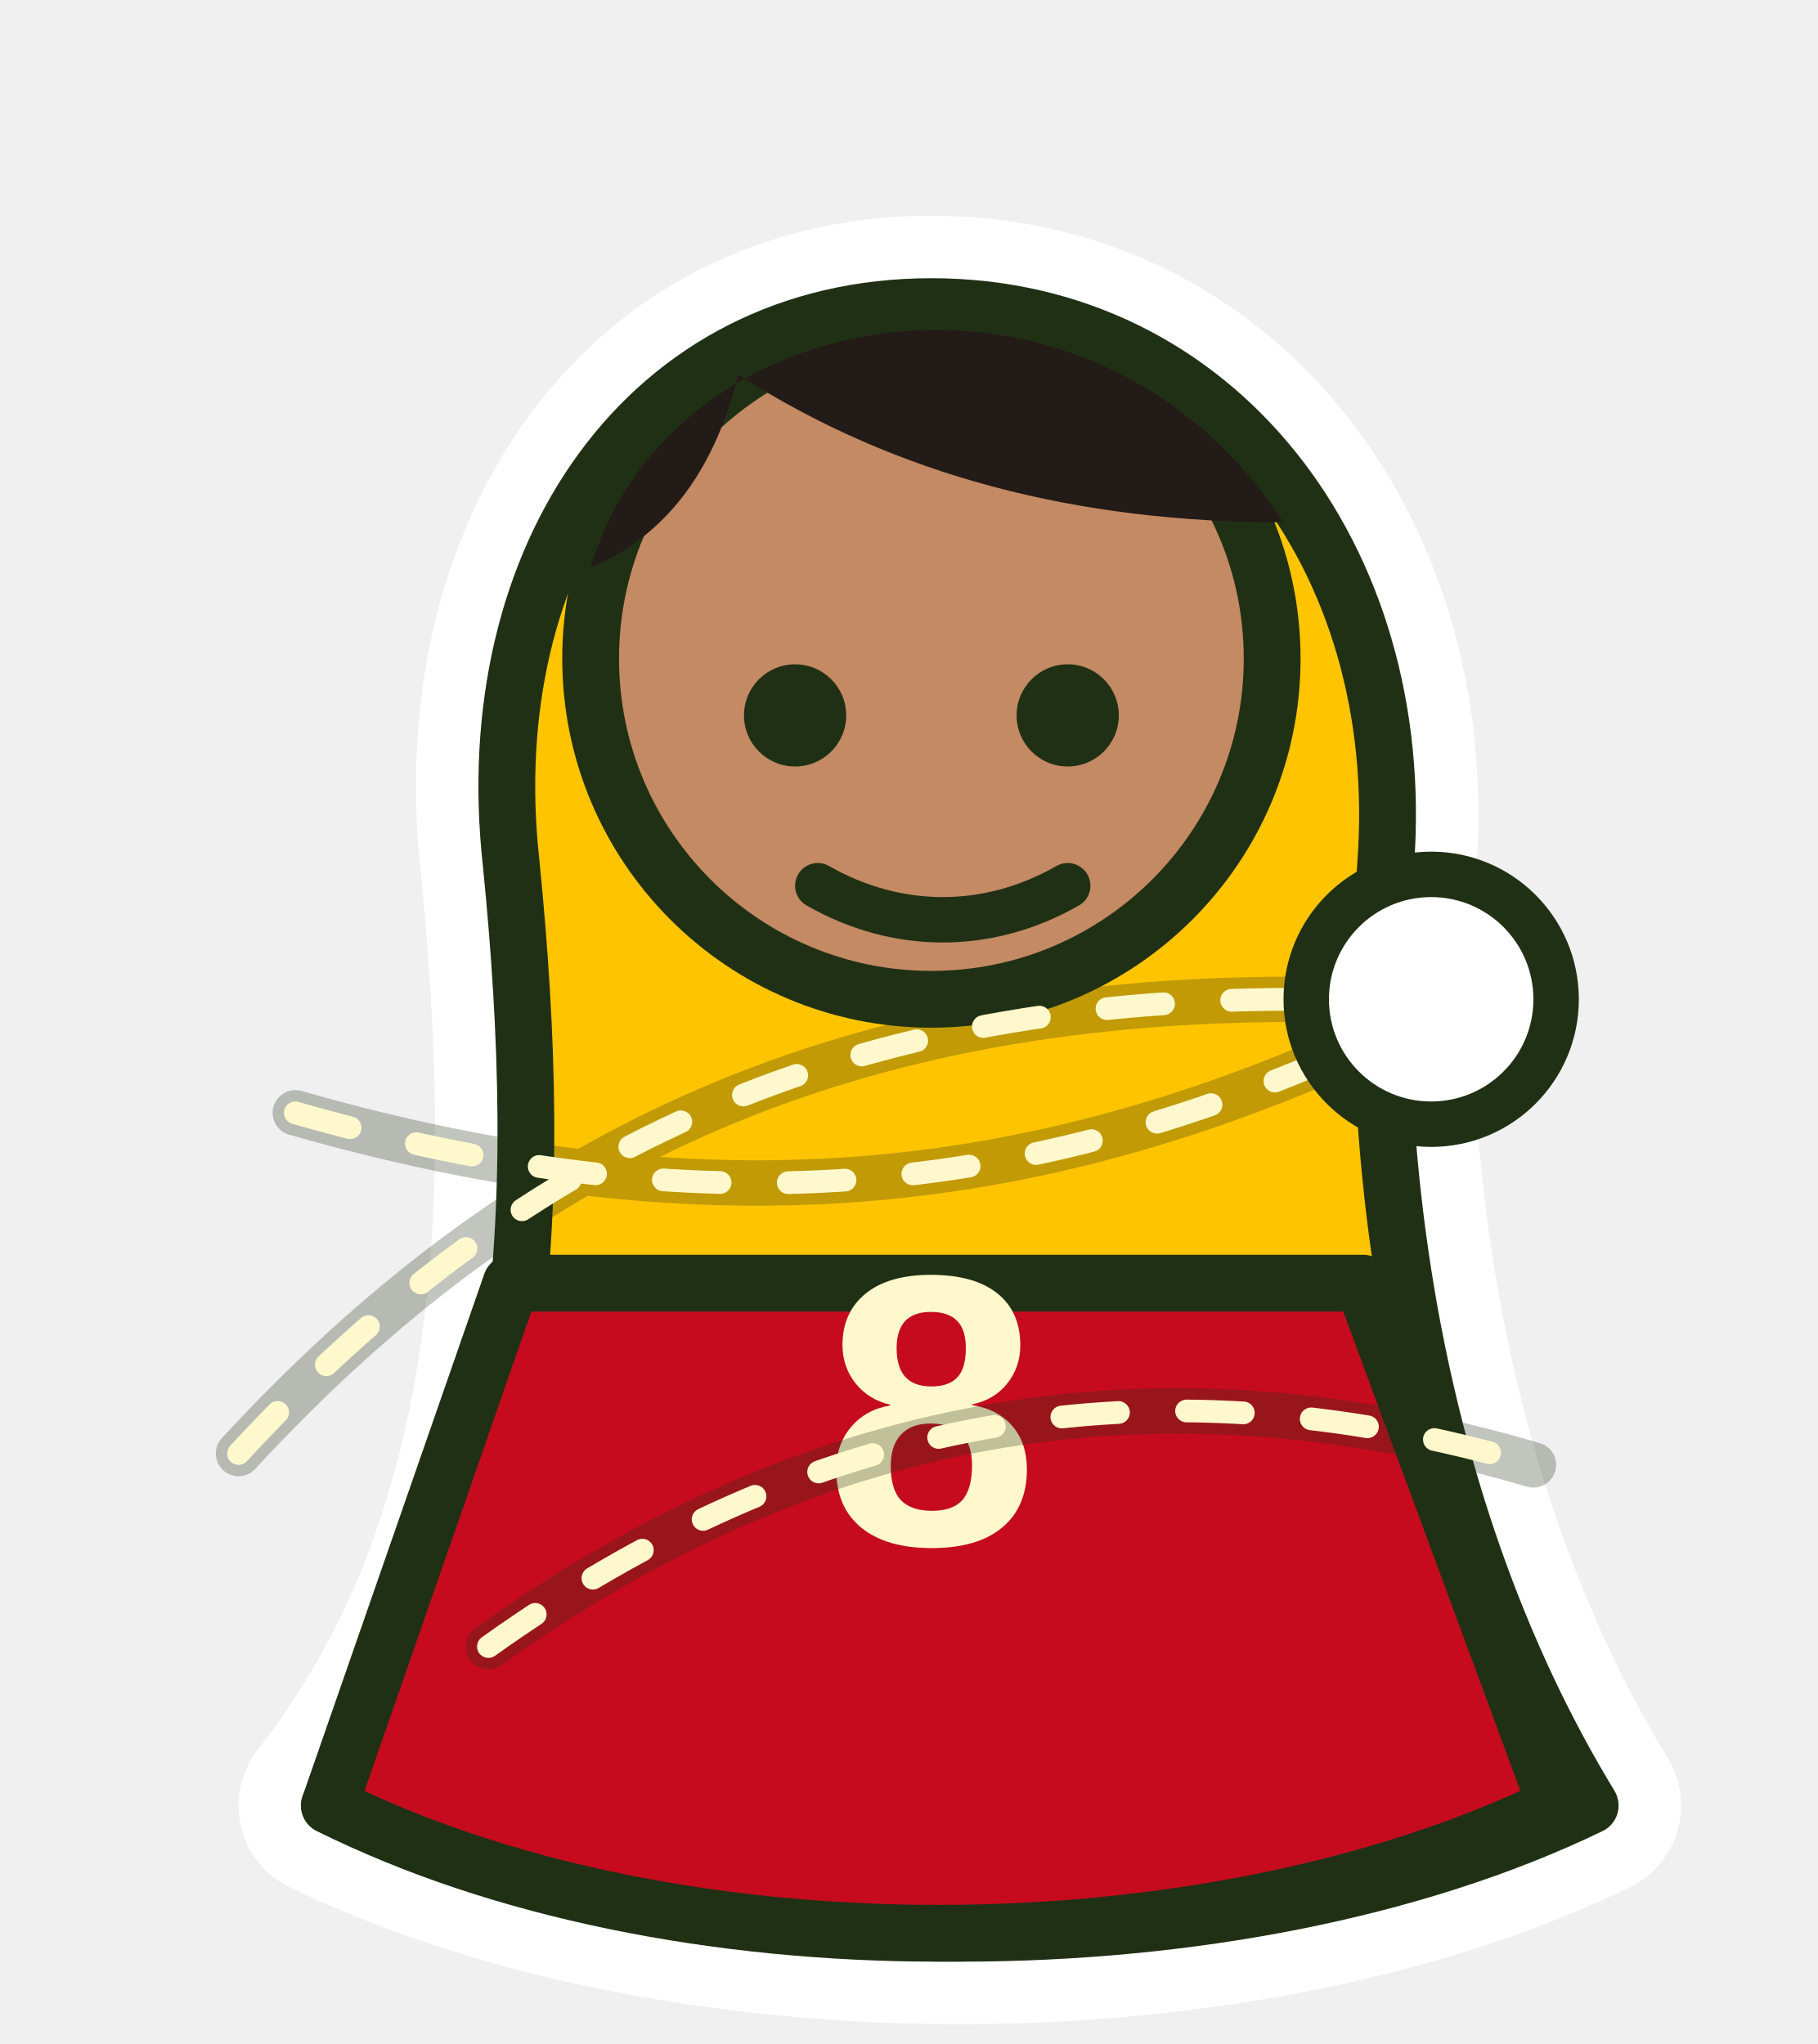
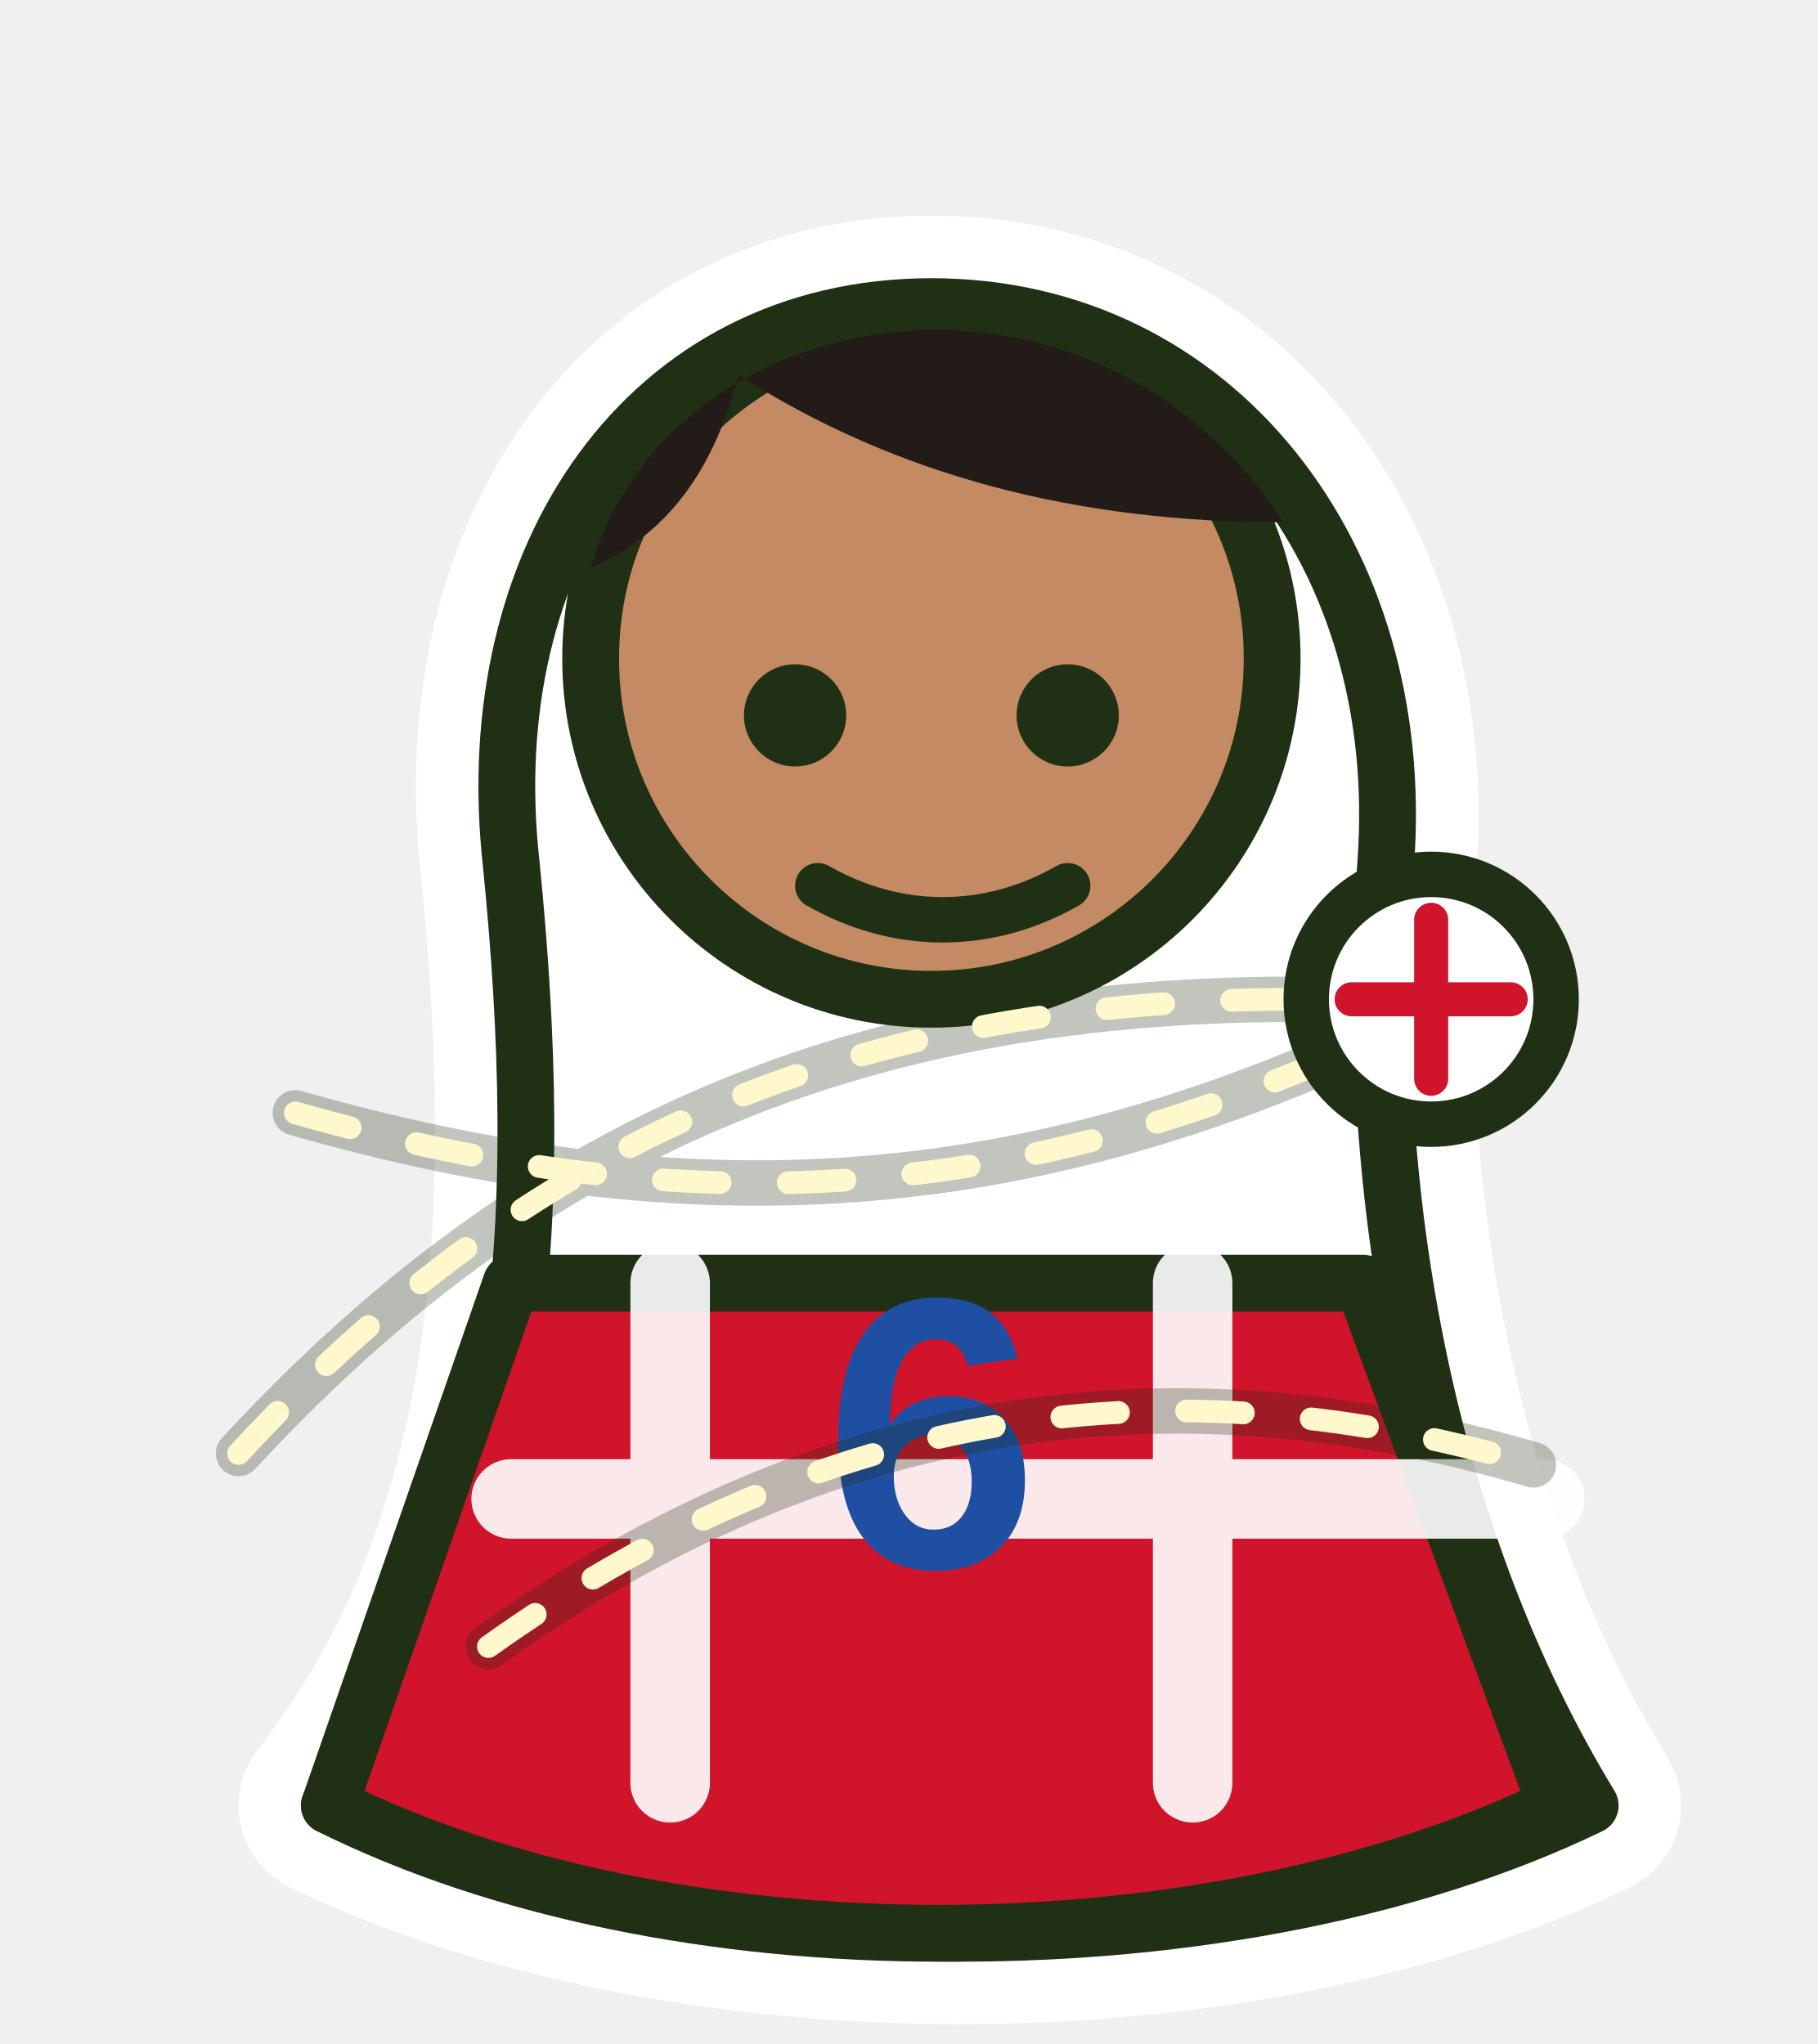
<svg xmlns="http://www.w3.org/2000/svg" viewBox="0 0 160 180" fill="none">
  <path d="M29 159c18-23 19-53 16-83-3-27 12-49 37-49s42 22 40 49c-2 30 4 60 18 83-31 15-80 15-111 0Z" fill="#fff" stroke="#fff" stroke-width="16" stroke-linejoin="round" />
-   <path d="M29 159c18-23 19-53 16-83-3-27 12-49 37-49s42 22 40 49c-2 30 4 60 18 83-31 15-80 15-111 0Z" fill="#ffc400" stroke="#203015" stroke-width="5" stroke-linejoin="round" />
-   <path d="M45 113h75l17 46c-31 15-78 15-108 0l16-46Z" fill="#c60b1e" stroke="#203015" stroke-width="5" stroke-linejoin="round" />
+   <path d="M29 159c18-23 19-53 16-83-3-27 12-49 37-49s42 22 40 49c-2 30 4 60 18 83-31 15-80 15-111 0Z" fill="#ffffff" stroke="#203015" stroke-width="5" stroke-linejoin="round" />
+   <path d="M45 113h75l17 46c-31 15-78 15-108 0l16-46Z" fill="#cf142b" stroke="#203015" stroke-width="5" stroke-linejoin="round" />
+   <path d="M59 113v44M105 113v44M45 132h91" stroke="#ffffff" stroke-width="7" stroke-linecap="round" opacity=".9" />
  <circle cx="82" cy="58" r="30" fill="#c48a63" stroke="#203015" stroke-width="5" />
  <path d="M52 50c7-24 44-30 61-4-18 0-34-4-48-13-2 8-6 14-13 17Z" fill="#231b17" />
  <circle cx="70" cy="63" r="4.5" fill="#203015" />
  <circle cx="94" cy="63" r="4.5" fill="#203015" />
  <path d="M72 78c7 4 15 4 22 0" stroke="#203015" stroke-width="4" stroke-linecap="round" />
-   <text x="82" y="136" text-anchor="middle" font-family="Arial, sans-serif" font-size="34" font-weight="900" fill="#fff8cc">8</text>
+   <text x="82" y="138" text-anchor="middle" font-family="Arial, sans-serif" font-size="34" font-weight="900" fill="#1f4fa3">6</text>
  <path d="M21 128c24-26 52-40 93-40M43 145c28-20 58-26 92-16M26 98c35 10 64 8 96-7" stroke="#203015" stroke-width="4" stroke-linecap="round" opacity=".28" />
  <path d="M21 128c24-26 52-40 93-40M43 145c28-20 58-26 92-16M26 98c35 10 64 8 96-7" stroke="#fff8cc" stroke-width="2" stroke-linecap="round" stroke-dasharray="5 6" />
  <circle cx="126" cy="88" r="11" fill="#fff" stroke="#203015" stroke-width="4" />
+   <path d="M119 88h14M126 81v14" stroke="#cf142b" stroke-width="3" stroke-linecap="round" />
</svg>
